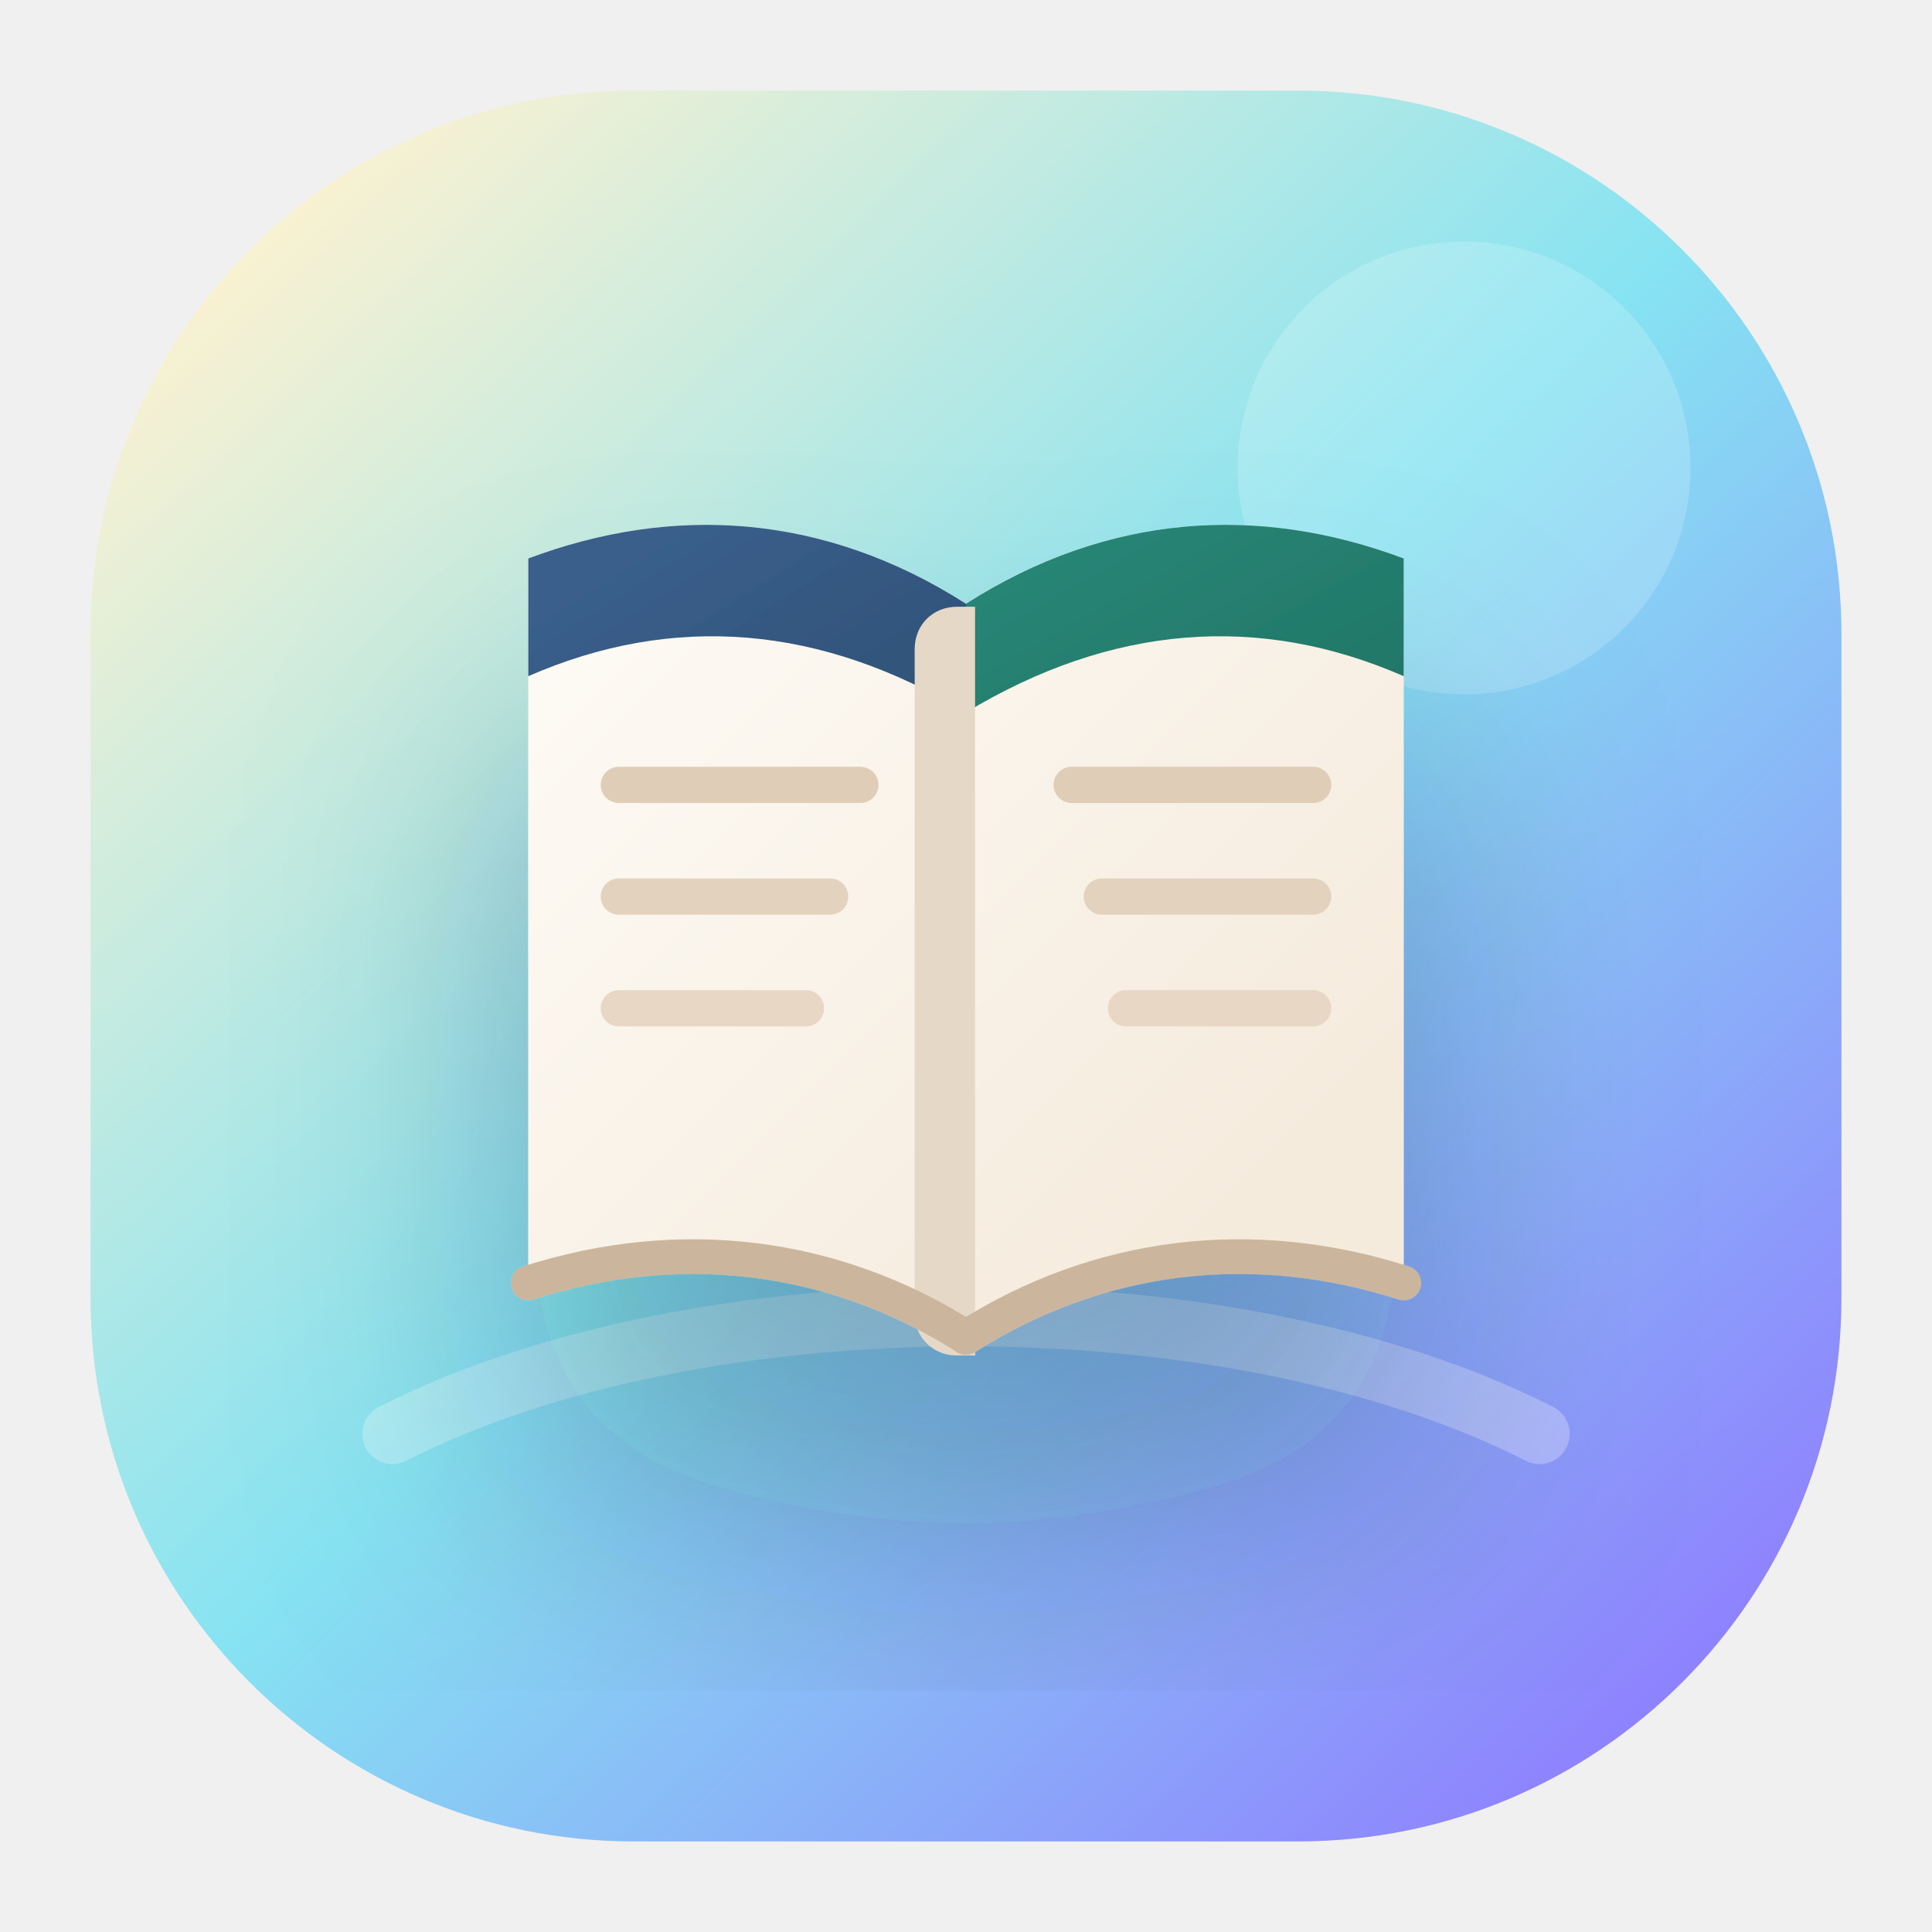
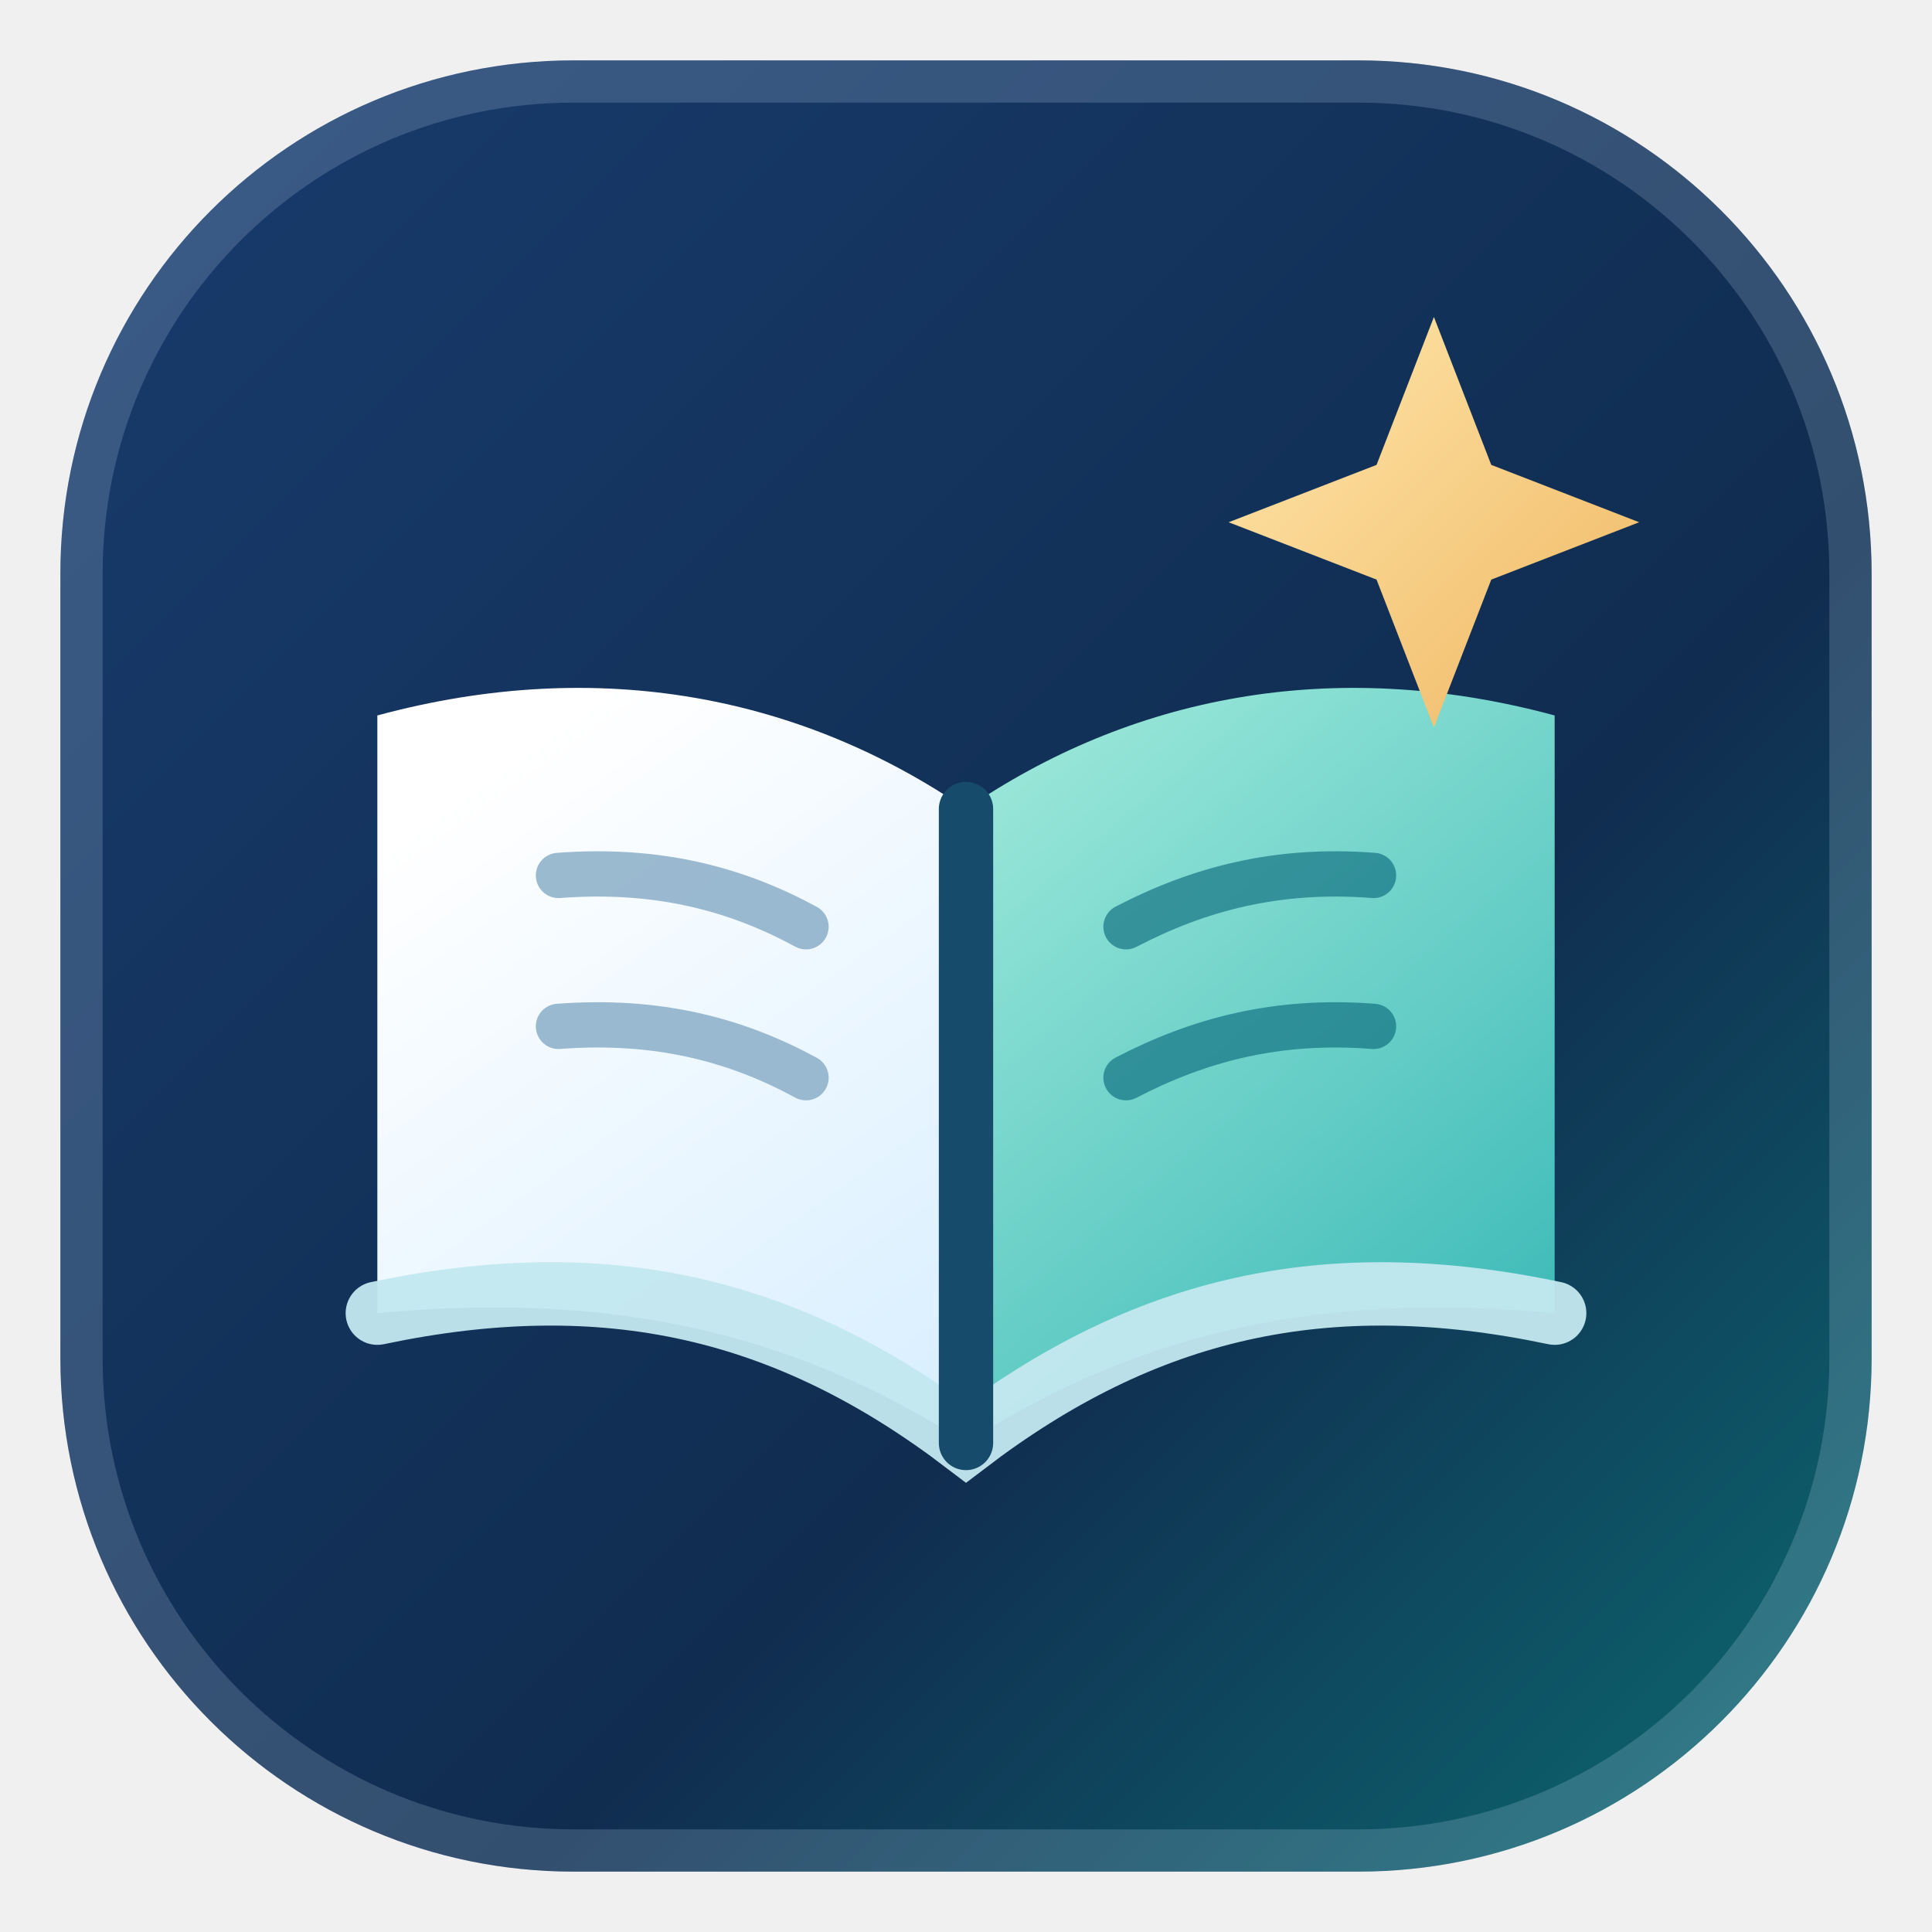
- <svg xmlns="http://www.w3.org/2000/svg" viewBox="0 0 64 64" fill="none" role="img" aria-labelledby="title desc">
+ <svg xmlns="http://www.w3.org/2000/svg" viewBox="0 0 64 64" fill="none" role="img" aria-labelledby="logoTitle logoDesc">
  <defs>
-     <linearGradient id="bg" x1="8" y1="6" x2="58" y2="58" gradientUnits="userSpaceOnUse">
-       <stop offset="0" stop-color="#FFF2D0" />
-       <stop offset="0.48" stop-color="#86E3F2" />
-       <stop offset="1" stop-color="#8F79FF" />
+     <linearGradient id="markBase" x1="4" y1="4" x2="61" y2="61" gradientUnits="userSpaceOnUse">
+       <stop stop-color="#183B6C" />
+       <stop offset=".63" stop-color="#102D50" />
+       <stop offset="1" stop-color="#0C6A71" />
    </linearGradient>
-     <linearGradient id="coverL" x1="18" y1="20" x2="35" y2="47" gradientUnits="userSpaceOnUse">
-       <stop offset="0" stop-color="#3A5F8B" />
-       <stop offset="1" stop-color="#18344C" />
+     <linearGradient id="leftPage" x1="17" y1="25" x2="32" y2="46" gradientUnits="userSpaceOnUse">
+       <stop stop-color="#FFFFFF" />
+       <stop offset="1" stop-color="#D9EFFF" />
    </linearGradient>
-     <linearGradient id="coverR" x1="29" y1="18" x2="46" y2="48" gradientUnits="userSpaceOnUse">
-       <stop offset="0" stop-color="#2A8A7A" />
-       <stop offset="1" stop-color="#145548" />
+     <linearGradient id="rightPage" x1="32" y1="26" x2="48" y2="45" gradientUnits="userSpaceOnUse">
+       <stop stop-color="#9AE7D9" />
+       <stop offset="1" stop-color="#43BDBA" />
    </linearGradient>
-     <linearGradient id="page" x1="14" y1="17" x2="39" y2="42" gradientUnits="userSpaceOnUse">
-       <stop offset="0" stop-color="#FFFDF9" />
-       <stop offset="1" stop-color="#F5EBDD" />
+     <linearGradient id="glint" x1="40" y1="12" x2="53" y2="25" gradientUnits="userSpaceOnUse">
+       <stop stop-color="#FFE6AA" />
+       <stop offset="1" stop-color="#EFB864" />
    </linearGradient>
-     <filter id="shadow" x="7" y="8" width="50" height="48" filterUnits="userSpaceOnUse" color-interpolation-filters="sRGB">
-       <feDropShadow dx="0" dy="7" stdDeviation="4.5" flood-color="#071C2D" flood-opacity="0.26" />
-     </filter>
  </defs>
-   <rect x="3" y="3" width="58" height="58" rx="18" fill="url(#bg)" />
-   <circle cx="48.5" cy="15.5" r="7.5" fill="#FFFFFF" fill-opacity="0.18" />
-   <path d="M13 47.5c10.2-5.2 27.8-5.2 38 0" stroke="#FFFFFF" stroke-opacity="0.28" stroke-width="2" stroke-linecap="round" />
-   <g filter="url(#shadow)">
-     <path d="M17.5 18.5c4.8-1.8 9.8-1.5 14.5 1.5v24.3c-4.4-2.8-9.5-3.4-14.5-1.8V18.5Z" fill="url(#page)" />
-     <path d="M46.5 18.5c-4.8-1.8-9.8-1.5-14.5 1.5v24.3c4.4-2.8 9.5-3.4 14.5-1.8V18.5Z" fill="url(#page)" />
-     <path d="M17.5 18.5c4.8-1.8 9.8-1.5 14.5 1.5v3.6c-4.8-2.9-9.7-3.3-14.5-1.2v-3.9Z" fill="url(#coverL)" />
-     <path d="M46.5 18.5c-4.8-1.8-9.8-1.5-14.5 1.5v3.6c4.8-2.9 9.7-3.3 14.5-1.2v-3.9Z" fill="url(#coverR)" />
-     <path d="M31.7 20.1h.6v24.8h-.6c-.8 0-1.4-.6-1.4-1.4V21.5c0-.8.6-1.4 1.4-1.4Z" fill="#E5D8C6" />
-     <path d="M20.5 26h8" stroke="#DFCDB7" stroke-width="1.2" stroke-linecap="round" />
-     <path d="M20.5 29.7h7" stroke="#E3D2BE" stroke-width="1.2" stroke-linecap="round" />
-     <path d="M20.5 33.4h6.2" stroke="#E7D7C4" stroke-width="1.2" stroke-linecap="round" />
-     <path d="M35.5 26h8" stroke="#DFCDB7" stroke-width="1.2" stroke-linecap="round" />
-     <path d="M36.5 29.7h7" stroke="#E3D2BE" stroke-width="1.2" stroke-linecap="round" />
-     <path d="M37.3 33.4h6.2" stroke="#E7D7C4" stroke-width="1.2" stroke-linecap="round" />
-     <path d="M17.5 42.5c5-1.6 10.1-1 14.5 1.8" stroke="#CBB69D" stroke-width="1.15" stroke-linecap="round" />
-     <path d="M46.5 42.5c-5-1.6-10.1-1-14.5 1.8" stroke="#CBB69D" stroke-width="1.15" stroke-linecap="round" />
-   </g>
+   <rect x="2" y="2" width="60" height="60" rx="17" fill="url(#markBase)" />
+   <rect x="2.7" y="2.7" width="58.6" height="58.6" rx="16.3" stroke="#D7ECFF" stroke-opacity=".18" stroke-width="1.4" />
+   <path d="M12.5 43.5V23.7c7.4-2 14.1-.6 19.5 3.1v21c-5.9-3.8-12-5-19.5-4.3Z" fill="url(#leftPage)" />
+   <path d="M51.5 43.5V23.7c-7.4-2-14.1-.6-19.5 3.1v21c5.9-3.8 12-5 19.5-4.3Z" fill="url(#rightPage)" />
+   <path d="M12.5 43.5c7.6-1.6 13.6-.2 19.5 4.3 5.9-4.5 11.9-5.9 19.5-4.3" stroke="#C4E8F0" stroke-opacity=".95" stroke-width="2.1" stroke-linecap="round" />
+   <path d="M32 26.8v21" stroke="#174B6B" stroke-width="1.8" stroke-linecap="round" />
+   <path d="M18.5 29c3.3-.25 5.9.45 8.2 1.7M18.5 34c3.3-.25 5.9.45 8.2 1.7" stroke="#8AAEC8" stroke-opacity=".85" stroke-width="1.5" stroke-linecap="round" />
+   <path d="M37.3 30.7c2.4-1.25 5-1.95 8.2-1.7M37.3 35.7c2.4-1.25 5-1.95 8.2-1.7" stroke="#0D6C7F" stroke-opacity=".65" stroke-width="1.5" stroke-linecap="round" />
+   <path d="m47.5 10.5 1.9 4.9 4.9 1.9-4.9 1.9-1.9 4.9-1.9-4.9-4.9-1.9 4.9-1.9 1.9-4.9Z" fill="url(#glint)" />
</svg>
